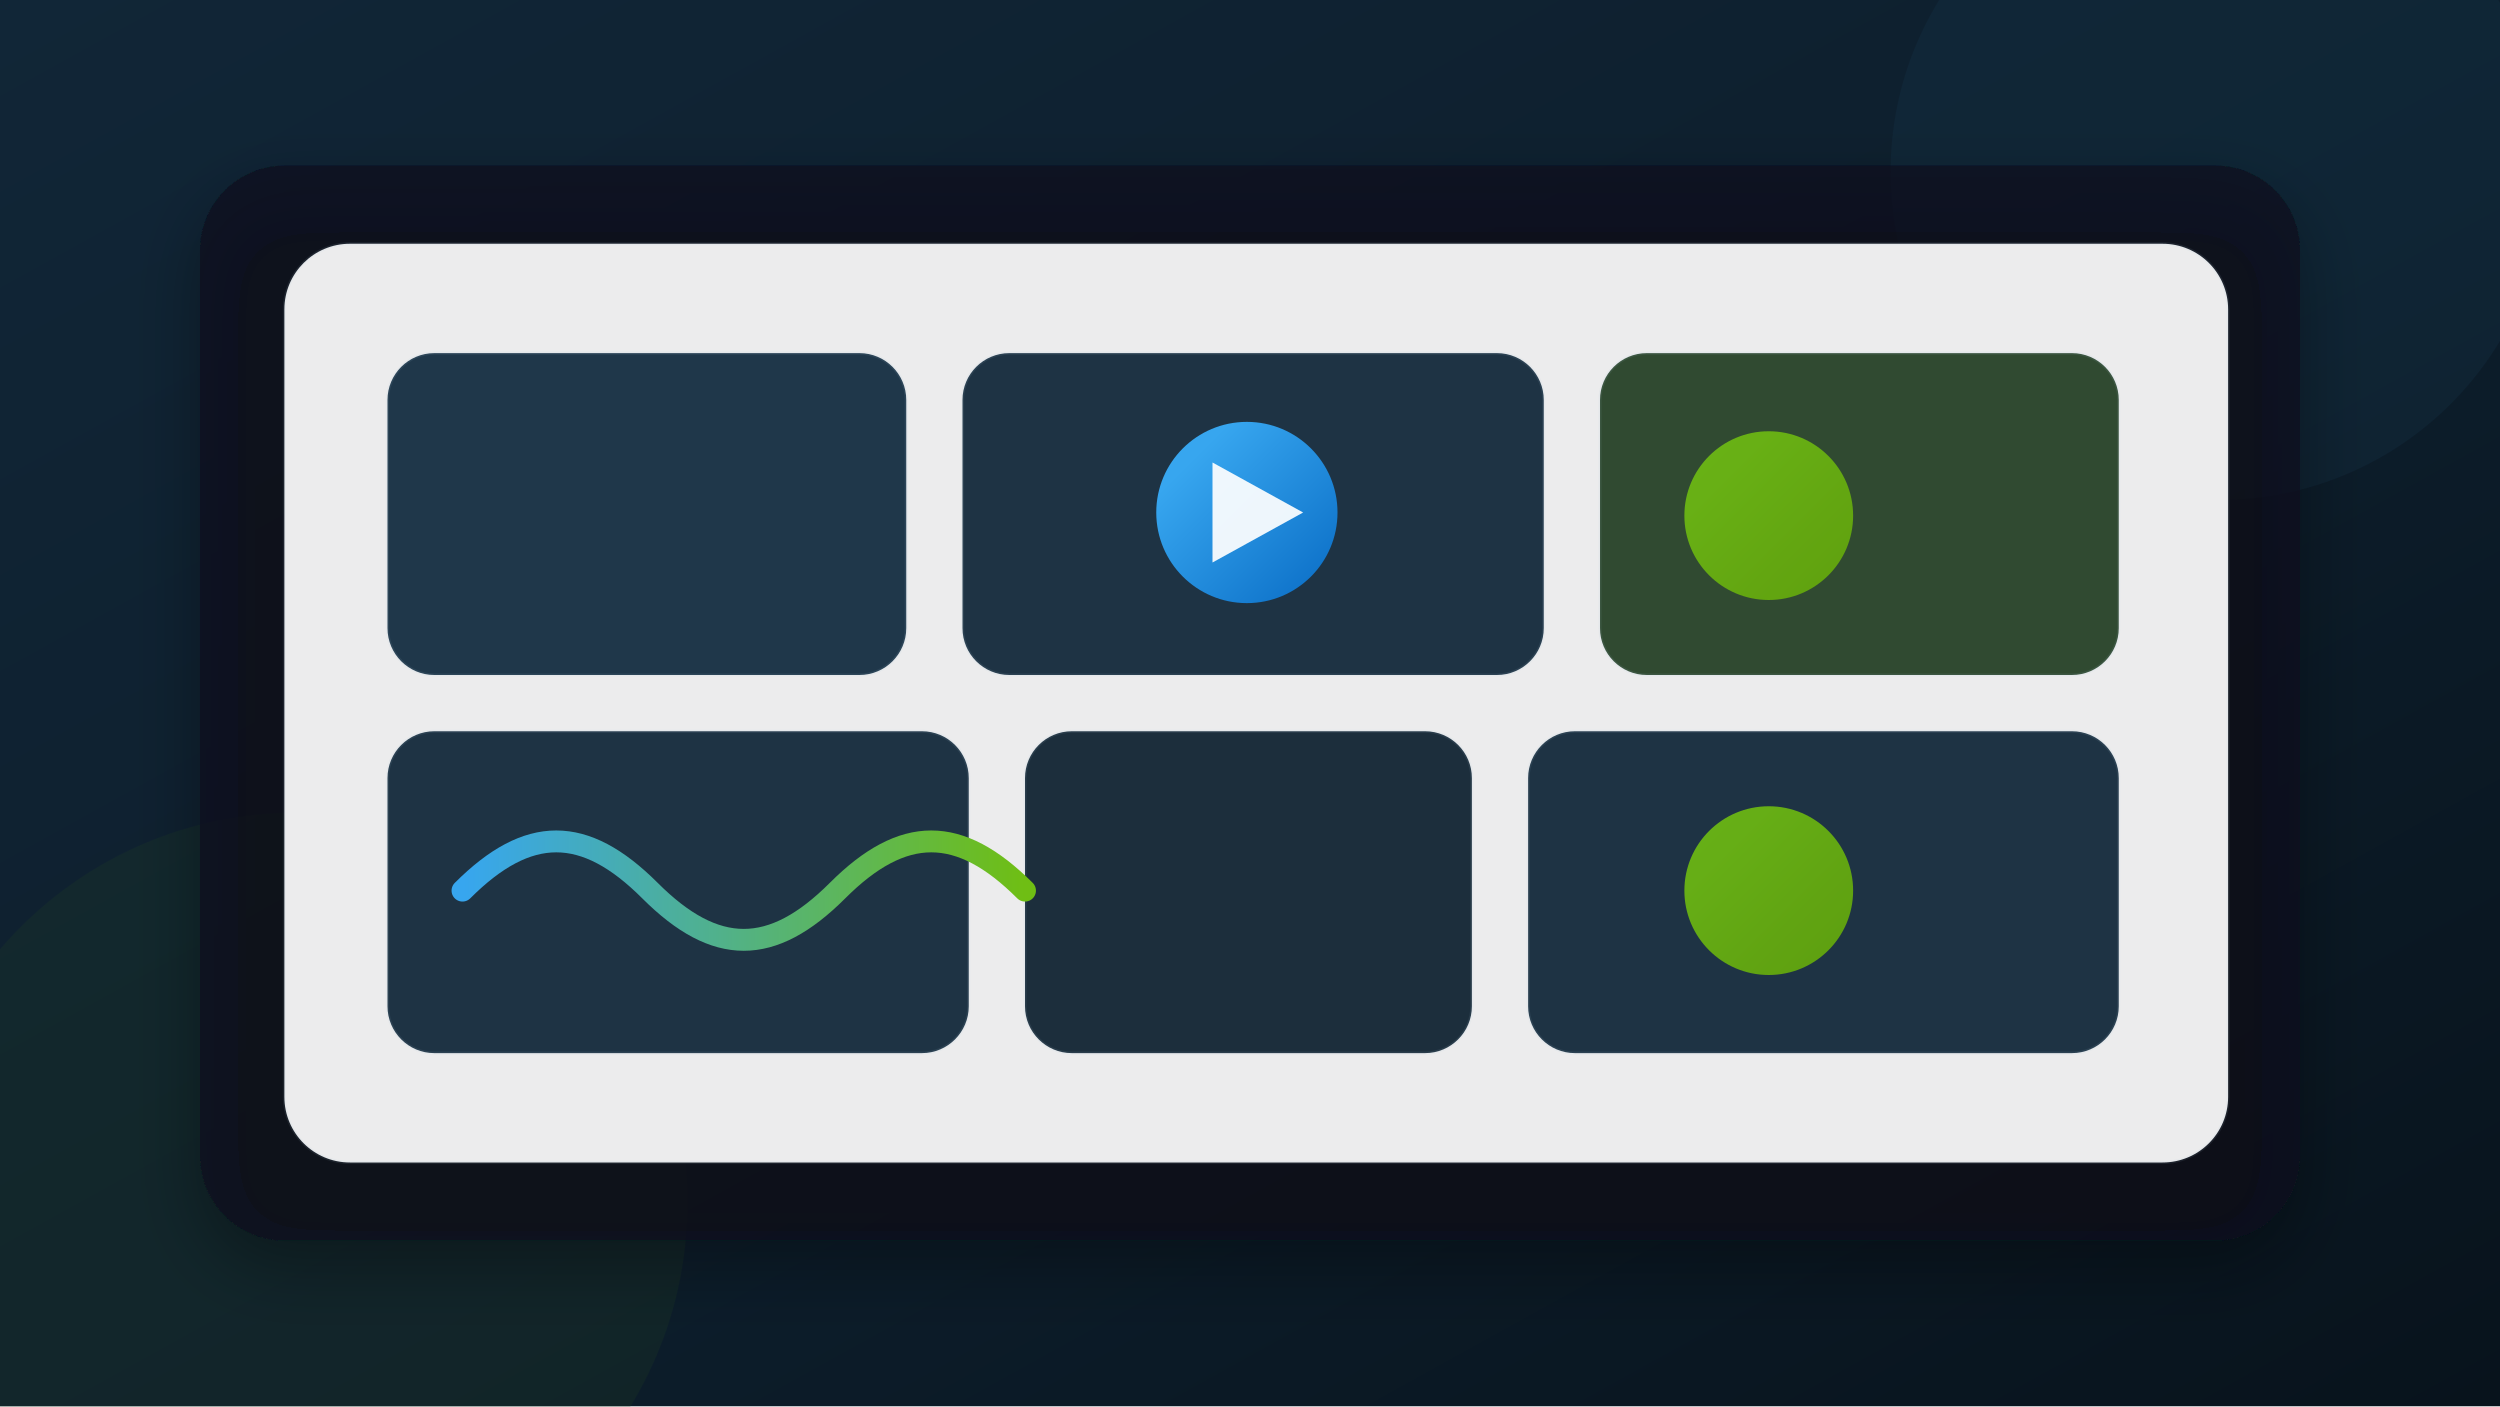
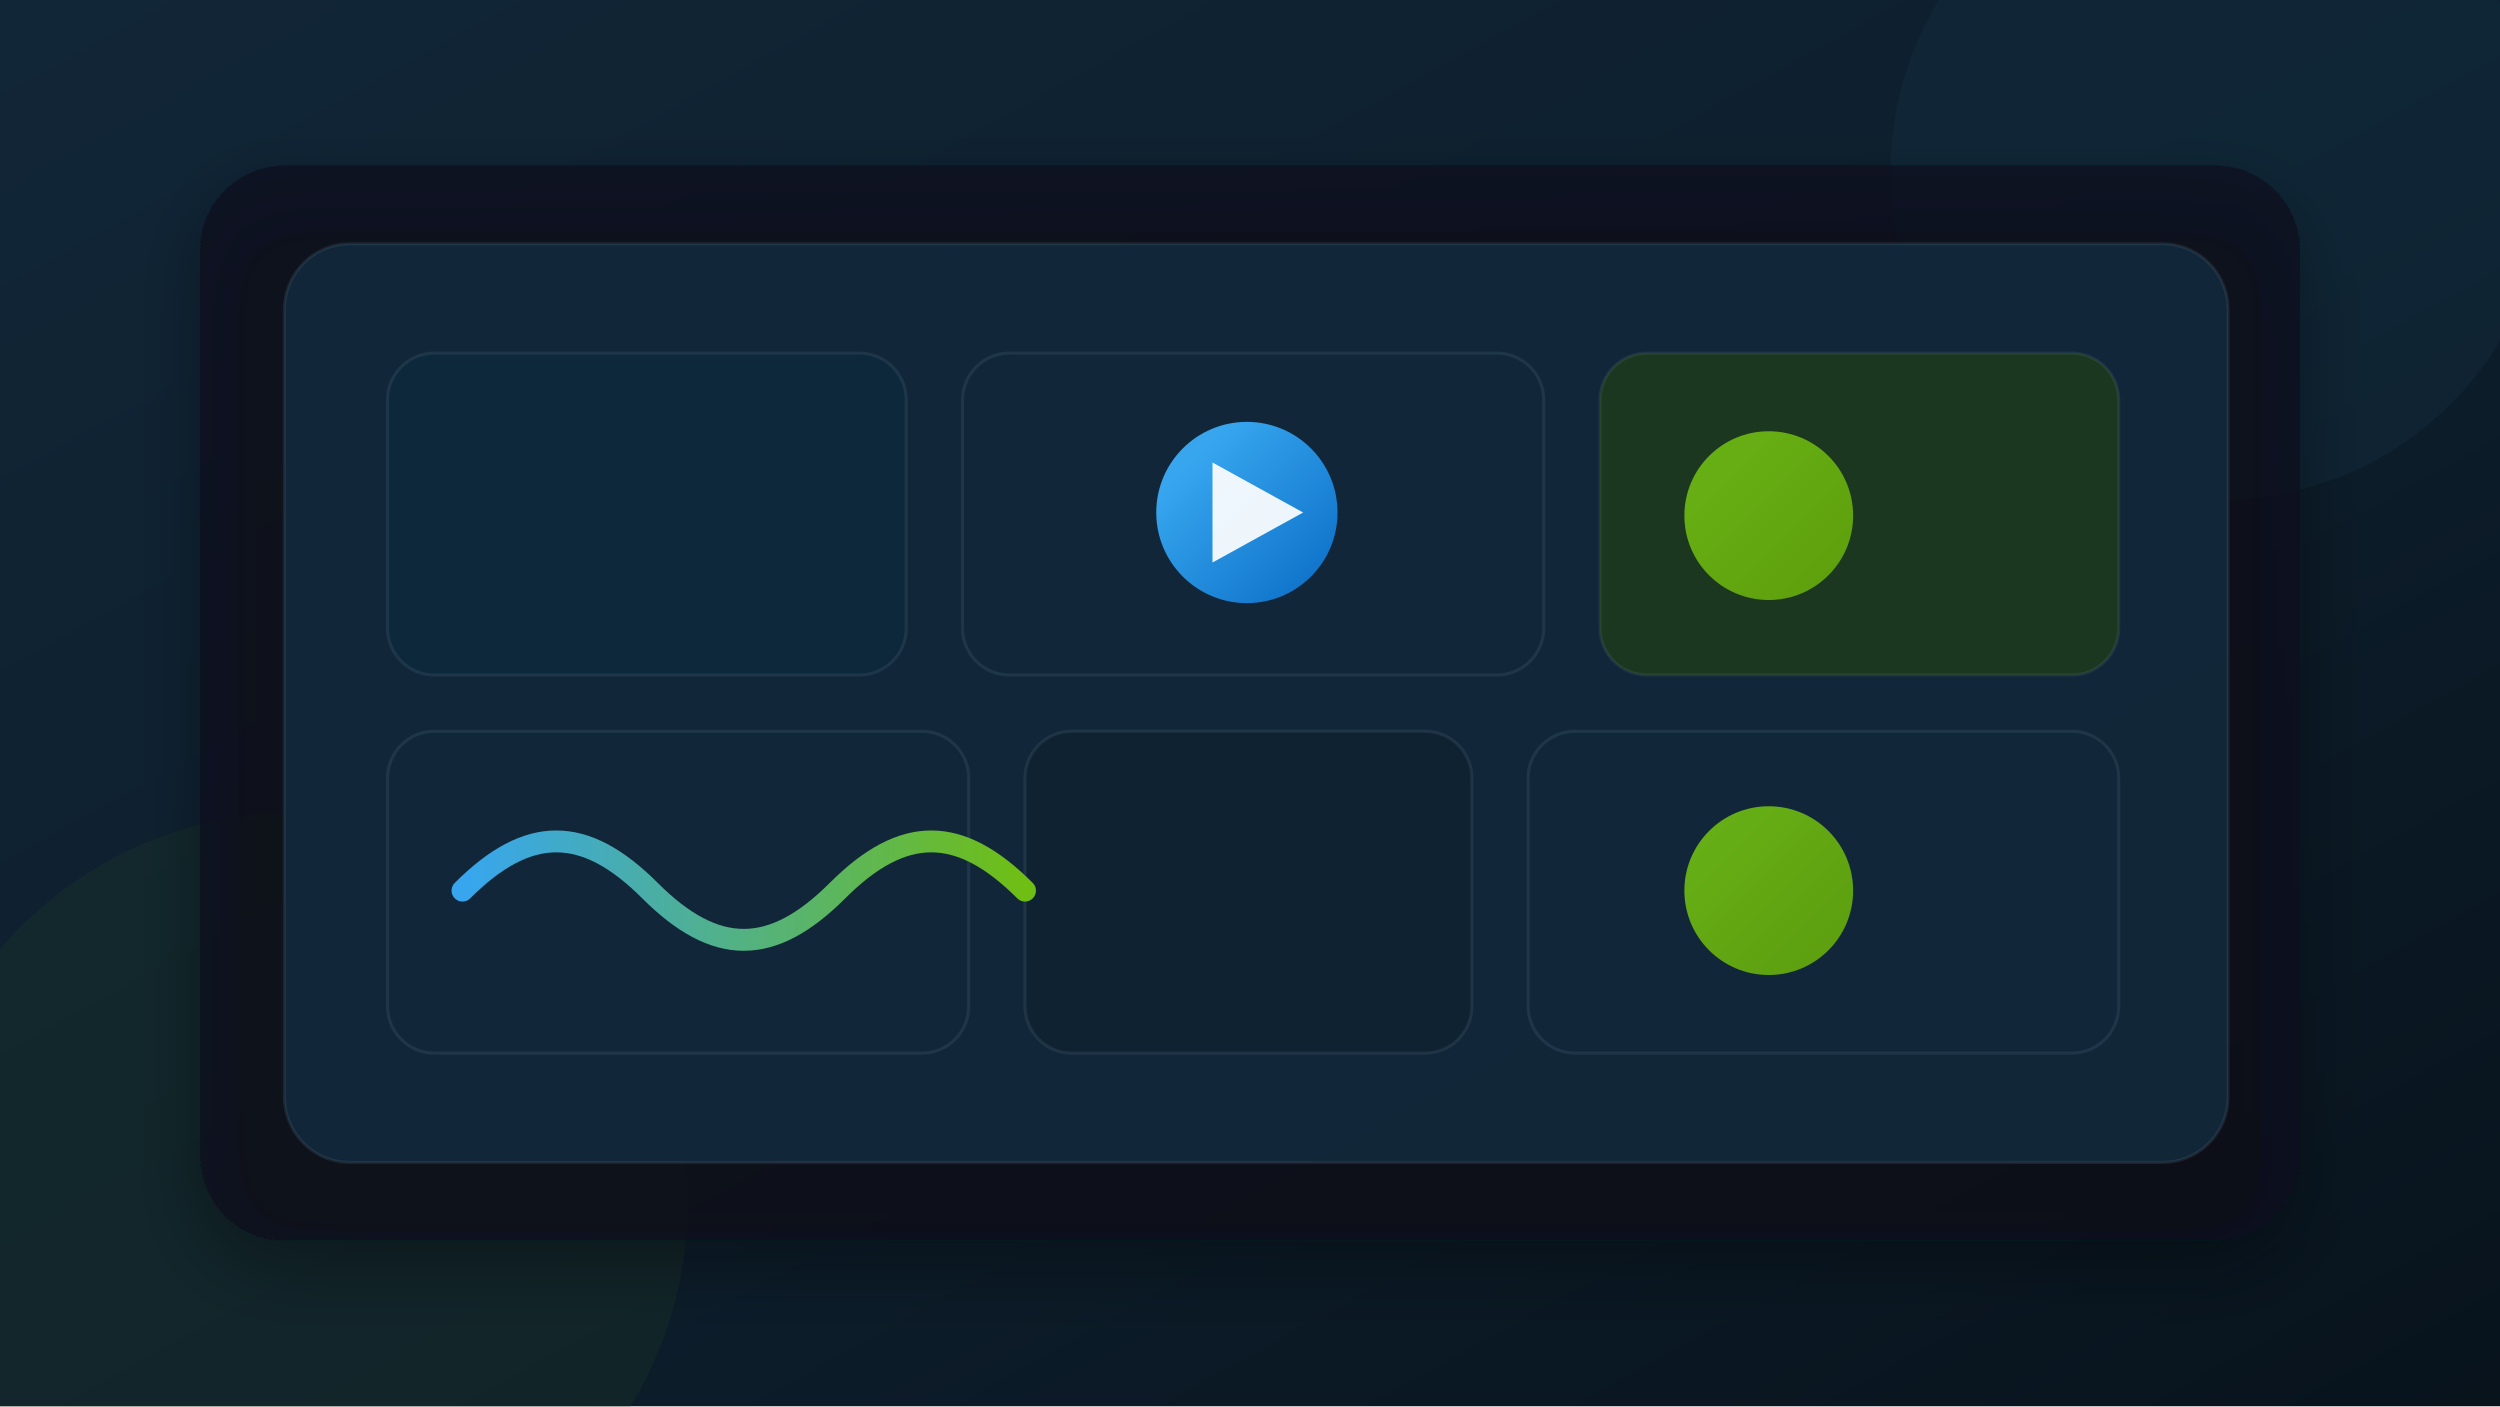
<svg xmlns="http://www.w3.org/2000/svg" width="1600" height="900" viewBox="0 0 1600 900" role="img" aria-hidden="true">
  <defs>
    <linearGradient id="bg" x1="0%" y1="0%" x2="100%" y2="100%">
      <stop offset="0%" stop-color="#112637" />
      <stop offset="55%" stop-color="#0d1e2c" />
      <stop offset="100%" stop-color="#08131c" />
    </linearGradient>
    <linearGradient id="primaryOrb" x1="20%" y1="20%" x2="85%" y2="85%">
      <stop offset="0%" stop-color="#37a6ef" />
      <stop offset="100%" stop-color="#1176cc" />
    </linearGradient>
    <linearGradient id="accentOrb" x1="0%" y1="0%" x2="100%" y2="100%">
      <stop offset="0%" stop-color="#6fbe14" />
      <stop offset="100%" stop-color="#63a60b" />
    </linearGradient>
    <linearGradient id="line" x1="0%" y1="0%" x2="100%" y2="0%">
      <stop offset="0%" stop-color="#37a6ef" />
      <stop offset="100%" stop-color="#6fbe14" />
    </linearGradient>
    <filter id="shadowSoft" x="-10%" y="-10%" width="120%" height="120%">
      <feDropShadow dx="0" dy="18" stdDeviation="22" flood-color="#02090f" flood-opacity="0.46" />
    </filter>
  </defs>
  <rect width="1600" height="900" fill="url(#bg)" />
  <g opacity="0.55">
    <circle cx="1420" cy="110" r="210" fill="rgba(26,62,88,0.38)" />
    <circle cx="190" cy="770" r="250" fill="rgba(38,72,34,0.34)" />
  </g>
  <g filter="url(#shadowSoft)">
    <rect x="128" y="106" width="1344" height="688" rx="54" fill="rgba(8,19,28,0.72)" />
  </g>
-   <rect x="182" y="156" width="1244" height="588" rx="42" fill="rgba(255,255,255,0.92)" stroke="rgba(168,195,216,0.1)" stroke-width="2" />
+   <rect x="182" y="156" width="1244" height="588" rx="42" fill="rgba(18,40,58,0.94)" stroke="rgba(168,195,216,0.1)" stroke-width="2" />
  <rect x="248" y="226" width="332" height="206" rx="30" fill="rgba(14,40,60,0.92)" stroke="rgba(168,195,216,0.1)" stroke-width="2" />
  <rect x="616" y="226" width="372" height="206" rx="30" fill="rgba(18,40,58,0.94)" stroke="rgba(168,195,216,0.1)" stroke-width="2" />
  <rect x="1024" y="226" width="332" height="206" rx="30" fill="rgba(28,57,29,0.9)" stroke="rgba(168,195,216,0.1)" stroke-width="2" />
  <rect x="248" y="468" width="372" height="206" rx="30" fill="rgba(18,40,58,0.94)" stroke="rgba(168,195,216,0.1)" stroke-width="2" />
  <rect x="656" y="468" width="286" height="206" rx="30" fill="rgba(15,34,49,0.94)" stroke="rgba(168,195,216,0.1)" stroke-width="2" />
  <rect x="978" y="468" width="378" height="206" rx="30" fill="rgba(18,40,58,0.94)" stroke="rgba(168,195,216,0.1)" stroke-width="2" />
  <circle cx="798" cy="328" r="58" fill="url(#primaryOrb)" />
  <path d="M776 296l58 32-58 32z" fill="rgba(255,255,255,0.92)" />
  <path d="M296 570c42-42 78-42 120 0s78 42 120 0 78-42 120 0" fill="none" stroke="url(#line)" stroke-width="14" stroke-linecap="round" />
  <circle cx="1132" cy="330" r="54" fill="url(#accentOrb)" opacity="0.92" />
  <circle cx="1132" cy="570" r="54" fill="url(#accentOrb)" opacity="0.92" />
</svg>
